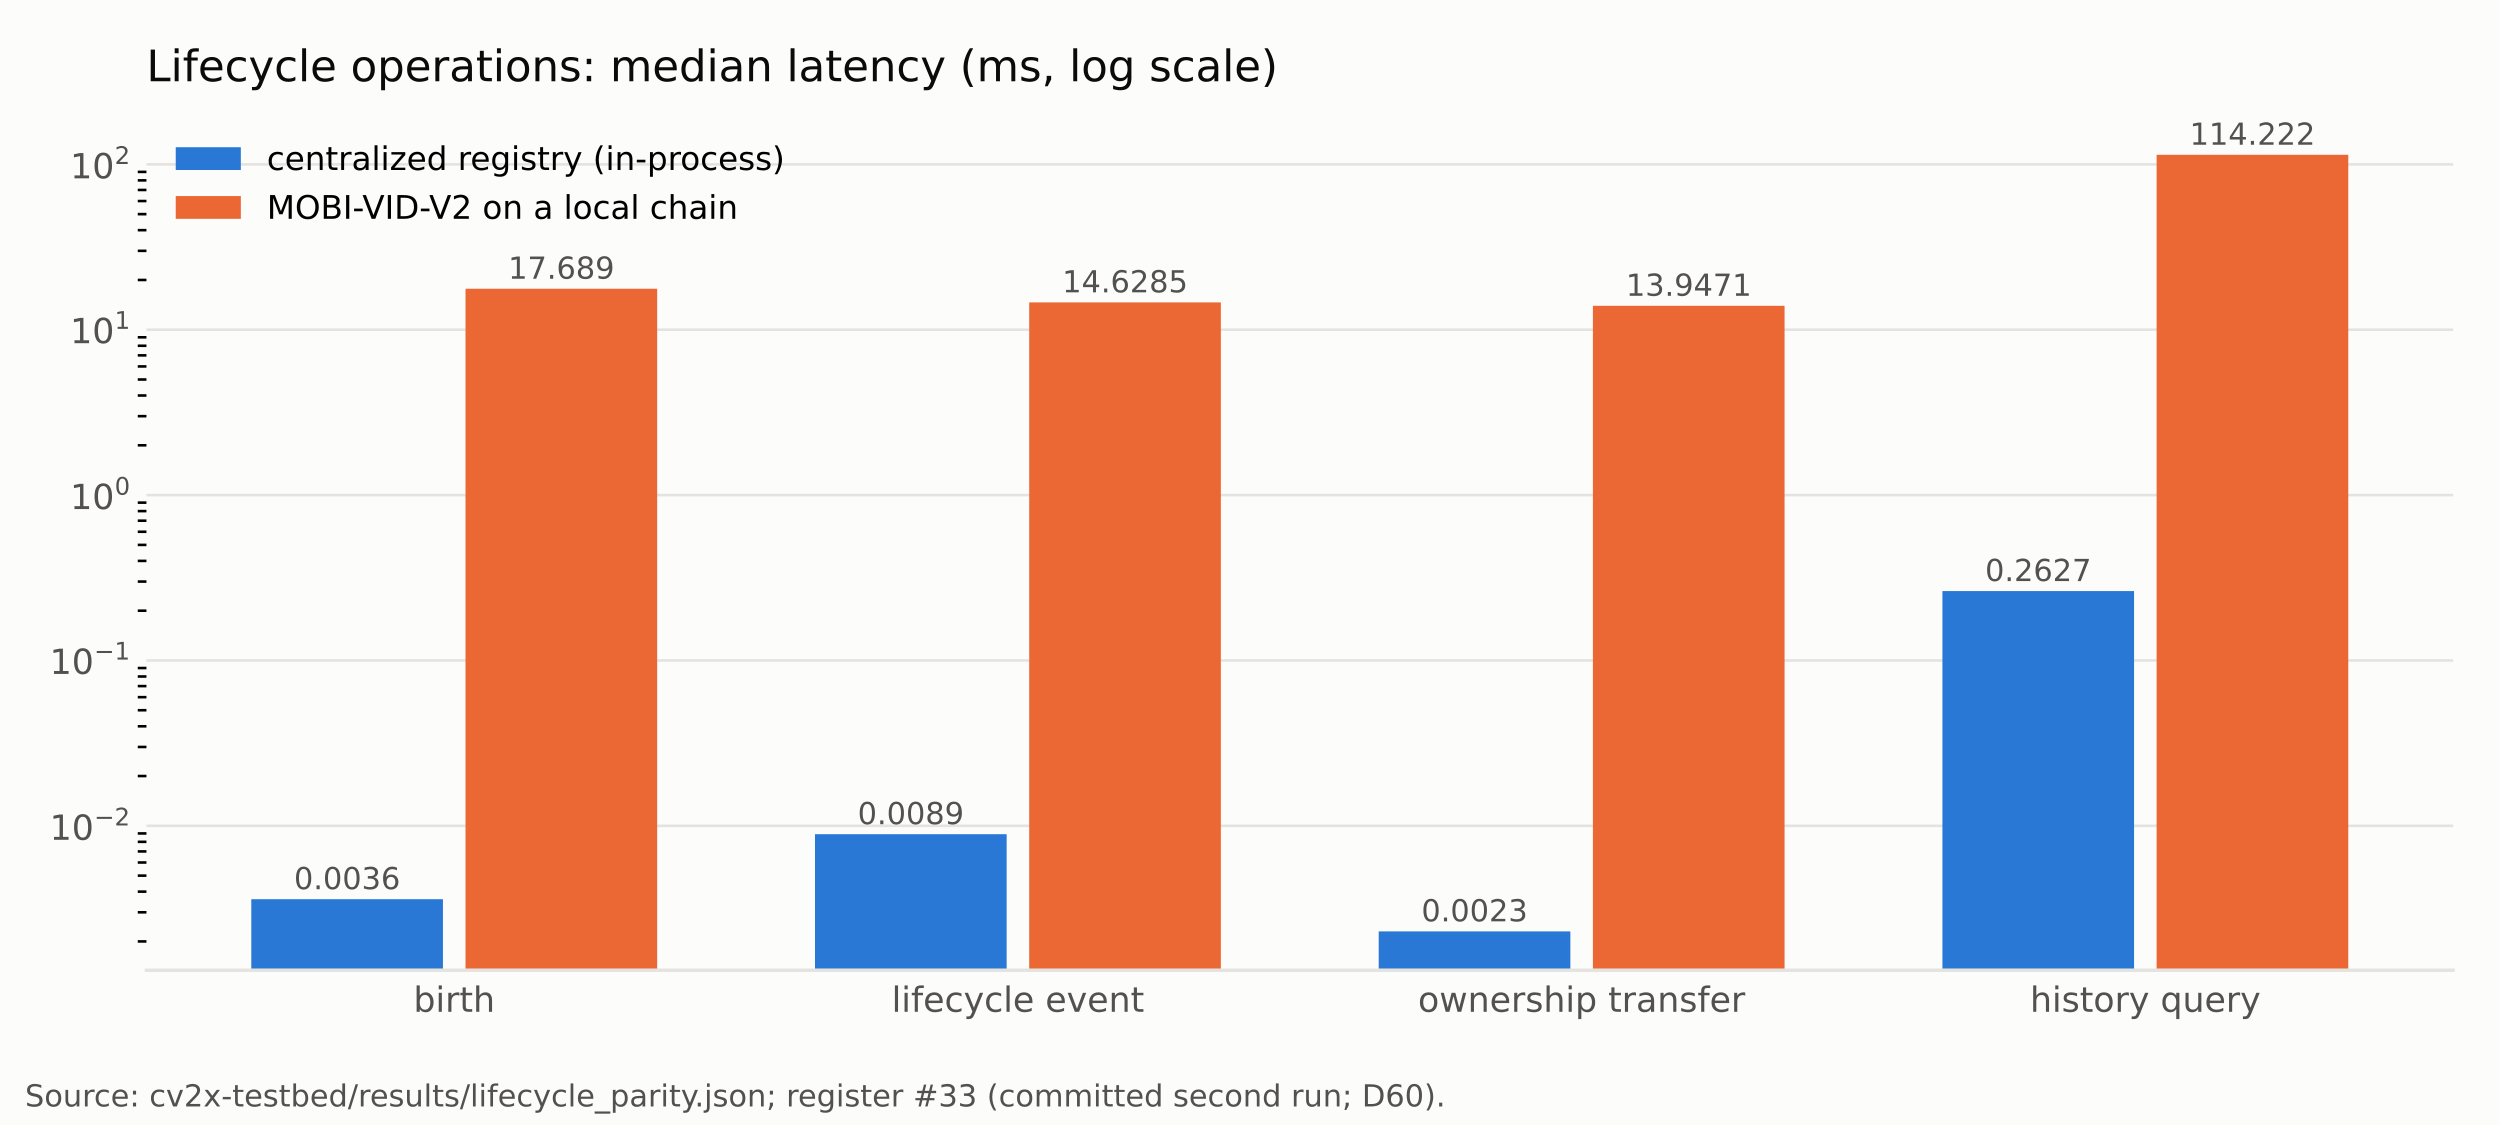
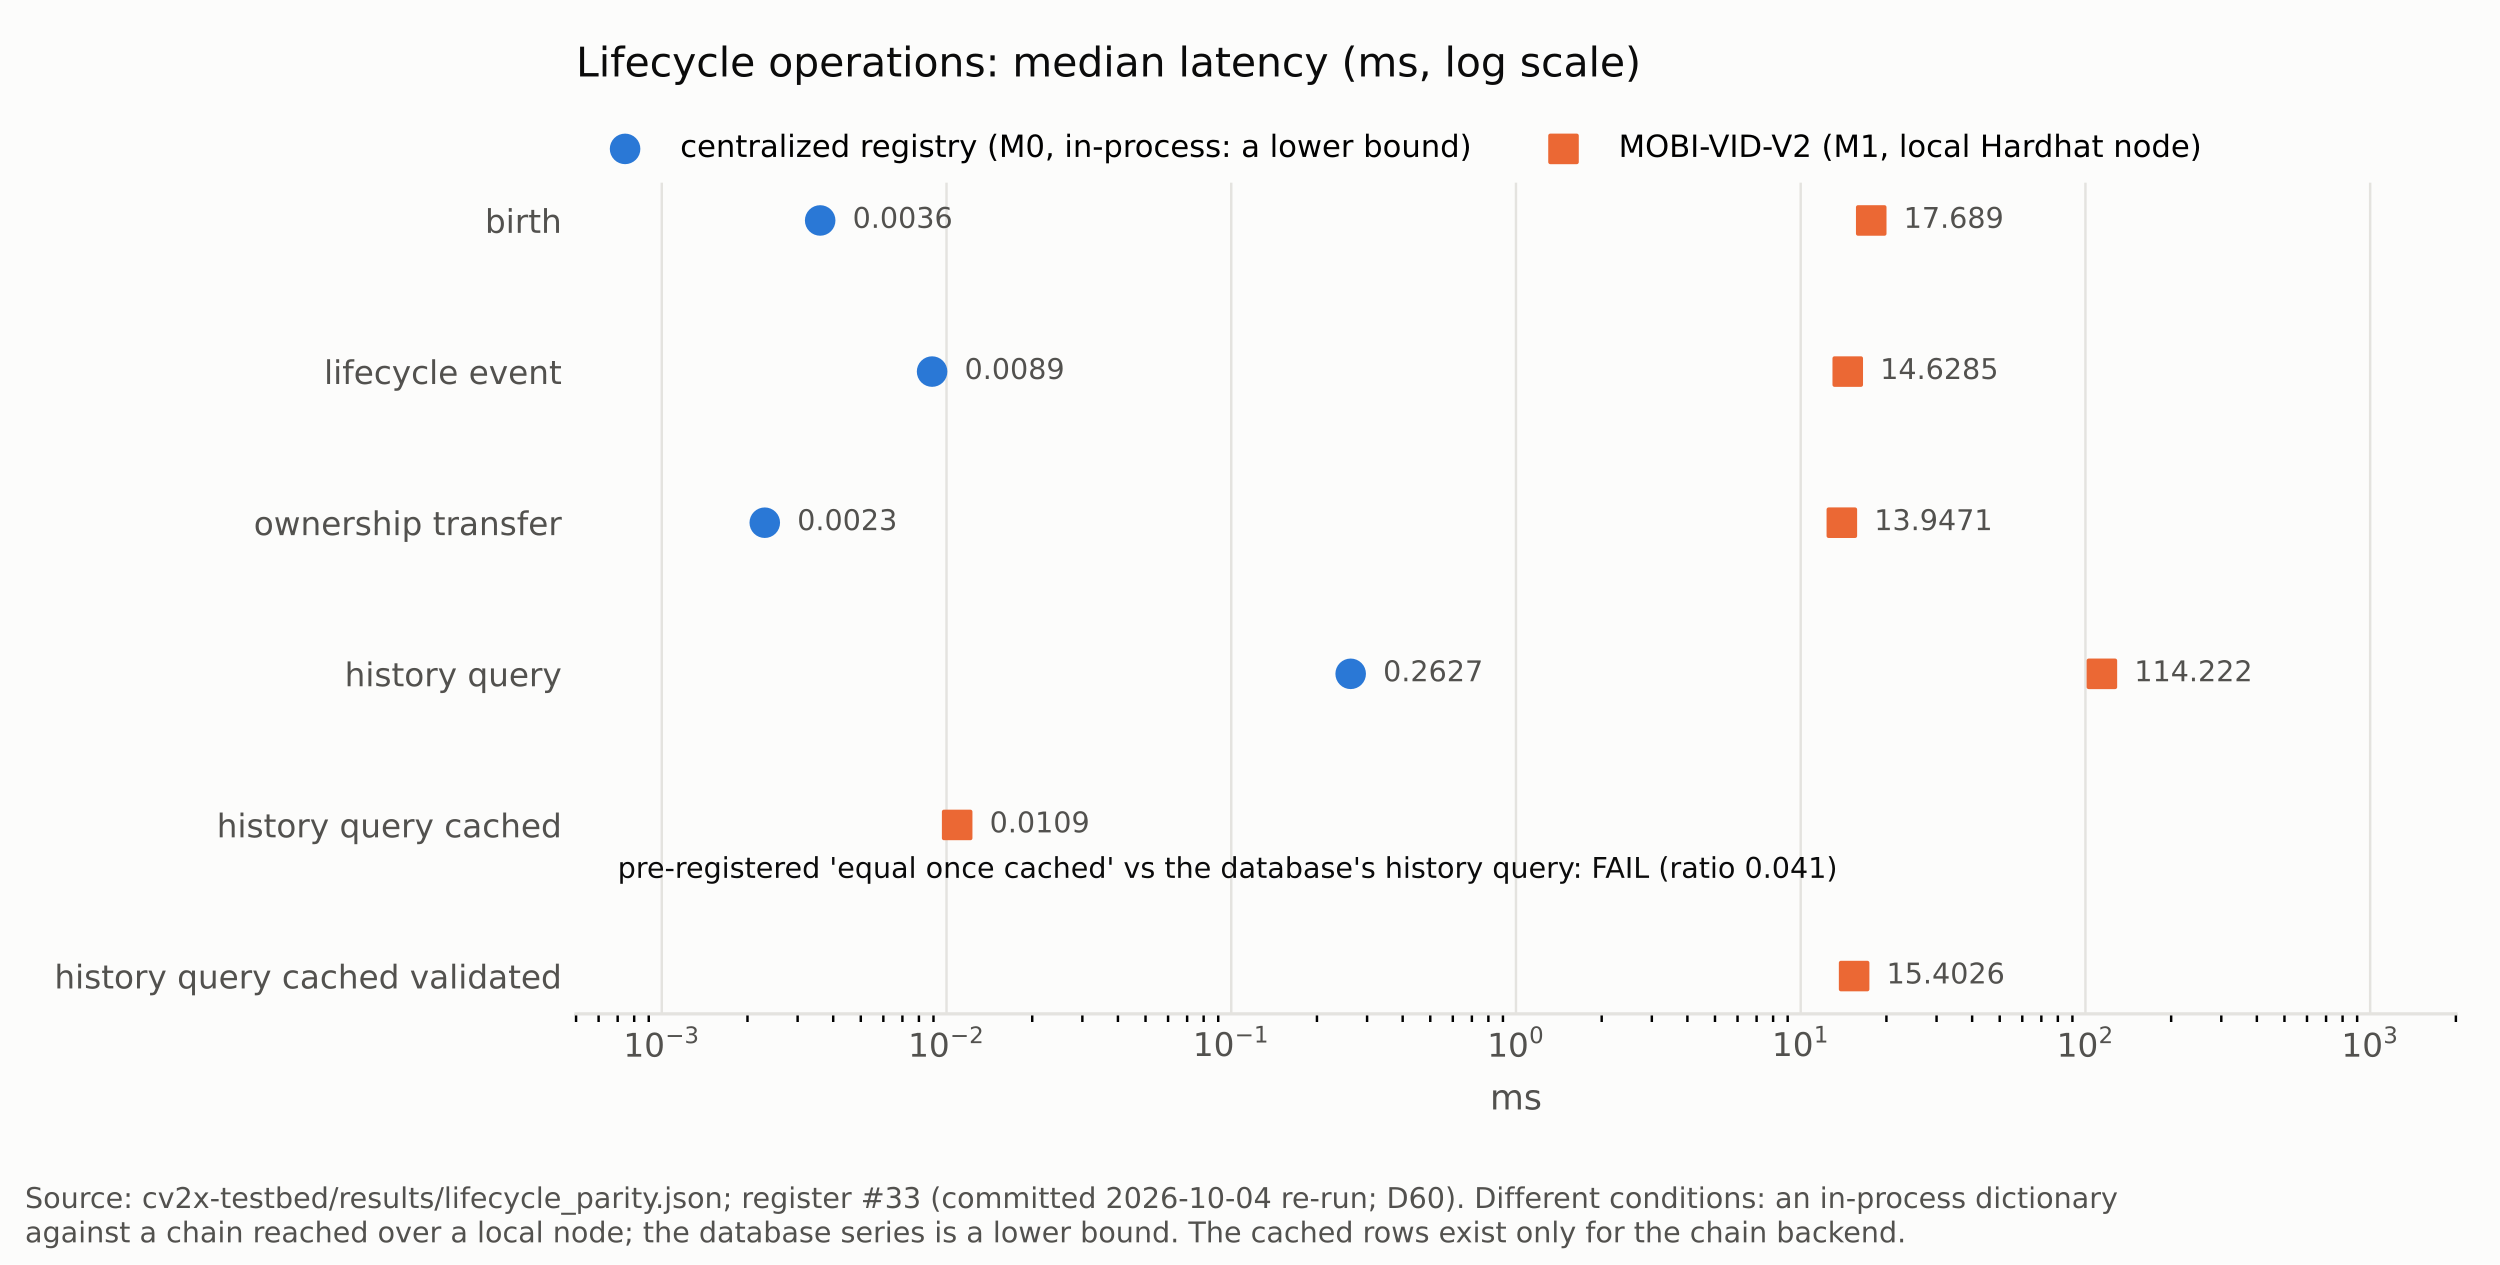
- <svg xmlns="http://www.w3.org/2000/svg" xmlns:xlink="http://www.w3.org/1999/xlink" width="576pt" height="259.2pt" viewBox="0 0 576 259.2" version="1.1">
+ <svg xmlns="http://www.w3.org/2000/svg" xmlns:xlink="http://www.w3.org/1999/xlink" width="612pt" height="309.6pt" viewBox="0 0 612 309.6" version="1.1">
  <defs>
    <style type="text/css">*{stroke-linejoin: round; stroke-linecap: butt}</style>
  </defs>
  <g id="figure_1">
    <g id="patch_1">
-       <path d="M 0 259.2  L 576 259.2  L 576 0  L 0 0  z " style="fill: #fcfcfb" />
+       <path d="M 0 309.6  L 612 309.6  L 612 0  L 0 0  z " style="fill: #fcfcfb" />
    </g>
    <g id="axes_1">
      <g id="patch_2">
-         <path d="M 33.74 223.538  L 565.2 223.538  L 565.2 26.72  L 33.74 26.72  z " style="fill: #fcfcfb" />
+         <path d="M 141.02 248.19  L 601.2 248.19  L 601.2 44.72  L 141.02 44.72  z " style="fill: #fcfcfb" />
      </g>
      <g id="matplotlib.axis_1">
        <g id="xtick_1">
-           <g id="line2d_1" />
+           <g id="line2d_1">
+             <path d="M 162.003 248.19  L 162.003 44.72  " clip-path="url(#p6caffa9d7f)" style="fill: none; stroke: #e4e3df; stroke-width: 0.6; stroke-linecap: square" />
+           </g>
+           <g id="line2d_2" />
          <g id="text_1">
-             <text style="font-size: 8px; font-family: 'DejaVu Sans'; text-anchor: middle; fill: #52514e" x="104.653" y="233.117" transform="rotate(-0 104.6533 233.1169)">birth</text>
+             <g style="fill: #52514e" transform="translate(152.6025 259.2101)">
+               <text>
+                 <tspan x="0" y="-0.54" style="font-size: 8px; font-family: 'DejaVu Sans'; fill: #52514e">1</tspan>
+                 <tspan x="5.09" y="-0.54" style="font-size: 8px; font-family: 'DejaVu Sans'; fill: #52514e">0</tspan>
+                 <tspan x="10.256" y="-3.844" style="font-size: 5.6px; font-family: 'DejaVu Sans'; fill: #52514e">−</tspan>
+                 <tspan x="14.948" y="-3.844" style="font-size: 5.6px; font-family: 'DejaVu Sans'; fill: #52514e">3</tspan>
+               </text>
+             </g>
          </g>
        </g>
        <g id="xtick_2">
-           <g id="line2d_2" />
+           <g id="line2d_3">
+             <path d="M 231.705 248.19  L 231.705 44.72  " clip-path="url(#p6caffa9d7f)" style="fill: none; stroke: #e4e3df; stroke-width: 0.6; stroke-linecap: square" />
+           </g>
+           <g id="line2d_4" />
          <g id="text_2">
-             <text style="font-size: 8px; font-family: 'DejaVu Sans'; text-anchor: middle; fill: #52514e" x="234.531" y="233.117" transform="rotate(-0 234.5311 233.1169)">lifecycle event</text>
-           </g>
-         </g>
-         <g id="xtick_3">
-           <g id="line2d_3" />
-           <g id="text_3">
-             <text style="font-size: 8px; font-family: 'DejaVu Sans'; text-anchor: middle; fill: #52514e" x="364.409" y="233.117" transform="rotate(-0 364.4089 233.1169)">ownership transfer</text>
-           </g>
-         </g>
-         <g id="xtick_4">
-           <g id="line2d_4" />
-           <g id="text_4">
-             <text style="font-size: 8px; font-family: 'DejaVu Sans'; text-anchor: middle; fill: #52514e" x="494.287" y="233.117" transform="rotate(-0 494.2867 233.1169)">history query</text>
-           </g>
-         </g>
-       </g>
-       <g id="matplotlib.axis_2">
-         <g id="ytick_1">
-           <g id="line2d_5">
-             <path d="M 33.74 190.273  L 565.2 190.273  " clip-path="url(#p46b8cdc93e)" style="fill: none; stroke: #e4e3df; stroke-width: 0.6; stroke-linecap: square" />
-           </g>
-           <g id="line2d_6" />
-           <g id="text_5">
-             <g style="fill: #52514e" transform="translate(11.44 194.0327)">
+             <g style="fill: #52514e" transform="translate(222.305 259.2101)">
              <text>
                <tspan x="0" y="-0.54" style="font-size: 8px; font-family: 'DejaVu Sans'; fill: #52514e">1</tspan>
                <tspan x="5.09" y="-0.54" style="font-size: 8px; font-family: 'DejaVu Sans'; fill: #52514e">0</tspan>
                <tspan x="10.256" y="-3.844" style="font-size: 5.6px; font-family: 'DejaVu Sans'; fill: #52514e">−</tspan>
                <tspan x="14.948" y="-3.844" style="font-size: 5.6px; font-family: 'DejaVu Sans'; fill: #52514e">2</tspan>
              </text>
            </g>
          </g>
        </g>
-         <g id="ytick_2">
-           <g id="line2d_7">
-             <path d="M 33.74 152.171  L 565.2 152.171  " clip-path="url(#p46b8cdc93e)" style="fill: none; stroke: #e4e3df; stroke-width: 0.6; stroke-linecap: square" />
-           </g>
-           <g id="line2d_8" />
-           <g id="text_6">
-             <g style="fill: #52514e" transform="translate(11.44 155.8912)">
+         <g id="xtick_3">
+           <g id="line2d_5">
+             <path d="M 301.408 248.19  L 301.408 44.72  " clip-path="url(#p6caffa9d7f)" style="fill: none; stroke: #e4e3df; stroke-width: 0.6; stroke-linecap: square" />
+           </g>
+           <g id="line2d_6" />
+           <g id="text_3">
+             <g style="fill: #52514e" transform="translate(292.0075 259.1301)">
              <text>
                <tspan x="0" y="-0.616" style="font-size: 8px; font-family: 'DejaVu Sans'; fill: #52514e">1</tspan>
                <tspan x="5.09" y="-0.616" style="font-size: 8px; font-family: 'DejaVu Sans'; fill: #52514e">0</tspan>
                <tspan x="10.256" y="-3.92" style="font-size: 5.6px; font-family: 'DejaVu Sans'; fill: #52514e">−</tspan>
                <tspan x="14.948" y="-3.92" style="font-size: 5.6px; font-family: 'DejaVu Sans'; fill: #52514e">1</tspan>
              </text>
            </g>
          </g>
        </g>
-         <g id="ytick_3">
-           <g id="line2d_9">
-             <path d="M 33.74 114.07  L 565.2 114.07  " clip-path="url(#p46b8cdc93e)" style="fill: none; stroke: #e4e3df; stroke-width: 0.6; stroke-linecap: square" />
-           </g>
-           <g id="line2d_10" />
-           <g id="text_7">
-             <g style="fill: #52514e" transform="translate(16.16 117.8296)">
+         <g id="xtick_4">
+           <g id="line2d_7">
+             <path d="M 371.11 248.19  L 371.11 44.72  " clip-path="url(#p6caffa9d7f)" style="fill: none; stroke: #e4e3df; stroke-width: 0.6; stroke-linecap: square" />
+           </g>
+           <g id="line2d_8" />
+           <g id="text_4">
+             <g style="fill: #52514e" transform="translate(364.07 259.2101)">
              <text>
                <tspan x="0" y="-0.54" style="font-size: 8px; font-family: 'DejaVu Sans'; fill: #52514e">1</tspan>
                <tspan x="5.09" y="-0.54" style="font-size: 8px; font-family: 'DejaVu Sans'; fill: #52514e">0</tspan>
                <tspan x="10.256" y="-3.844" style="font-size: 5.6px; font-family: 'DejaVu Sans'; fill: #52514e">0</tspan>
              </text>
            </g>
          </g>
        </g>
-         <g id="ytick_4">
-           <g id="line2d_11">
-             <path d="M 33.74 75.968  L 565.2 75.968  " clip-path="url(#p46b8cdc93e)" style="fill: none; stroke: #e4e3df; stroke-width: 0.6; stroke-linecap: square" />
-           </g>
-           <g id="line2d_12" />
-           <g id="text_8">
-             <g style="fill: #52514e" transform="translate(16.16 79.68811)">
+         <g id="xtick_5">
+           <g id="line2d_9">
+             <path d="M 440.812 248.19  L 440.812 44.72  " clip-path="url(#p6caffa9d7f)" style="fill: none; stroke: #e4e3df; stroke-width: 0.6; stroke-linecap: square" />
+           </g>
+           <g id="line2d_10" />
+           <g id="text_5">
+             <g style="fill: #52514e" transform="translate(433.7725 259.1301)">
              <text>
                <tspan x="0" y="-0.616" style="font-size: 8px; font-family: 'DejaVu Sans'; fill: #52514e">1</tspan>
                <tspan x="5.09" y="-0.616" style="font-size: 8px; font-family: 'DejaVu Sans'; fill: #52514e">0</tspan>
                <tspan x="10.256" y="-3.92" style="font-size: 5.6px; font-family: 'DejaVu Sans'; fill: #52514e">1</tspan>
              </text>
            </g>
          </g>
        </g>
-         <g id="ytick_5">
-           <g id="line2d_13">
-             <path d="M 33.74 37.867  L 565.2 37.867  " clip-path="url(#p46b8cdc93e)" style="fill: none; stroke: #e4e3df; stroke-width: 0.6; stroke-linecap: square" />
-           </g>
-           <g id="line2d_14" />
-           <g id="text_9">
-             <g style="fill: #52514e" transform="translate(16.16 41.62658)">
+         <g id="xtick_6">
+           <g id="line2d_11">
+             <path d="M 510.515 248.19  L 510.515 44.72  " clip-path="url(#p6caffa9d7f)" style="fill: none; stroke: #e4e3df; stroke-width: 0.6; stroke-linecap: square" />
+           </g>
+           <g id="line2d_12" />
+           <g id="text_6">
+             <g style="fill: #52514e" transform="translate(503.475 259.2101)">
              <text>
                <tspan x="0" y="-0.54" style="font-size: 8px; font-family: 'DejaVu Sans'; fill: #52514e">1</tspan>
                <tspan x="5.09" y="-0.54" style="font-size: 8px; font-family: 'DejaVu Sans'; fill: #52514e">0</tspan>
                <tspan x="10.256" y="-3.844" style="font-size: 5.6px; font-family: 'DejaVu Sans'; fill: #52514e">2</tspan>
              </text>
            </g>
          </g>
        </g>
-         <g id="ytick_6">
+         <g id="xtick_7">
+           <g id="line2d_13">
+             <path d="M 580.217 248.19  L 580.217 44.72  " clip-path="url(#p6caffa9d7f)" style="fill: none; stroke: #e4e3df; stroke-width: 0.6; stroke-linecap: square" />
+           </g>
+           <g id="line2d_14" />
+           <g id="text_7">
+             <g style="fill: #52514e" transform="translate(573.1775 259.2101)">
+               <text>
+                 <tspan x="0" y="-0.54" style="font-size: 8px; font-family: 'DejaVu Sans'; fill: #52514e">1</tspan>
+                 <tspan x="5.09" y="-0.54" style="font-size: 8px; font-family: 'DejaVu Sans'; fill: #52514e">0</tspan>
+                 <tspan x="10.256" y="-3.844" style="font-size: 5.6px; font-family: 'DejaVu Sans'; fill: #52514e">3</tspan>
+               </text>
+             </g>
+           </g>
+         </g>
+         <g id="xtick_8">
          <g id="line2d_15">
            <defs>
-               <path id="md13586337a" d="M 0 0  L -2 0  " style="stroke: #000000; stroke-width: 0.6" />
+               <path id="m438aca3848" d="M 0 0  L 0 2  " style="stroke: #000000; stroke-width: 0.6" />
            </defs>
            <g>
-               <use xlink:href="#md13586337a" x="33.74" y="216.905" style="stroke: #000000; stroke-width: 0.6" />
-             </g>
-           </g>
-         </g>
-         <g id="ytick_7">
+               <use xlink:href="#m438aca3848" x="141.02" y="248.19" style="stroke: #000000; stroke-width: 0.6" />
+             </g>
+           </g>
+         </g>
+         <g id="xtick_9">
          <g id="line2d_16">
            <g>
-               <use xlink:href="#md13586337a" x="33.74" y="210.195" style="stroke: #000000; stroke-width: 0.6" />
-             </g>
-           </g>
-         </g>
-         <g id="ytick_8">
+               <use xlink:href="#m438aca3848" x="146.539" y="248.19" style="stroke: #000000; stroke-width: 0.6" />
+             </g>
+           </g>
+         </g>
+         <g id="xtick_10">
          <g id="line2d_17">
            <g>
-               <use xlink:href="#md13586337a" x="33.74" y="205.435" style="stroke: #000000; stroke-width: 0.6" />
-             </g>
-           </g>
-         </g>
-         <g id="ytick_9">
+               <use xlink:href="#m438aca3848" x="151.205" y="248.19" style="stroke: #000000; stroke-width: 0.6" />
+             </g>
+           </g>
+         </g>
+         <g id="xtick_11">
          <g id="line2d_18">
            <g>
-               <use xlink:href="#md13586337a" x="33.74" y="201.742" style="stroke: #000000; stroke-width: 0.6" />
-             </g>
-           </g>
-         </g>
-         <g id="ytick_10">
+               <use xlink:href="#m438aca3848" x="155.248" y="248.19" style="stroke: #000000; stroke-width: 0.6" />
+             </g>
+           </g>
+         </g>
+         <g id="xtick_12">
          <g id="line2d_19">
            <g>
-               <use xlink:href="#md13586337a" x="33.74" y="198.725" style="stroke: #000000; stroke-width: 0.6" />
-             </g>
-           </g>
-         </g>
-         <g id="ytick_11">
+               <use xlink:href="#m438aca3848" x="158.813" y="248.19" style="stroke: #000000; stroke-width: 0.6" />
+             </g>
+           </g>
+         </g>
+         <g id="xtick_13">
          <g id="line2d_20">
            <g>
-               <use xlink:href="#md13586337a" x="33.74" y="196.175" style="stroke: #000000; stroke-width: 0.6" />
-             </g>
-           </g>
-         </g>
-         <g id="ytick_12">
+               <use xlink:href="#m438aca3848" x="182.985" y="248.19" style="stroke: #000000; stroke-width: 0.6" />
+             </g>
+           </g>
+         </g>
+         <g id="xtick_14">
          <g id="line2d_21">
            <g>
-               <use xlink:href="#md13586337a" x="33.74" y="193.965" style="stroke: #000000; stroke-width: 0.6" />
-             </g>
-           </g>
-         </g>
-         <g id="ytick_13">
+               <use xlink:href="#m438aca3848" x="195.259" y="248.19" style="stroke: #000000; stroke-width: 0.6" />
+             </g>
+           </g>
+         </g>
+         <g id="xtick_15">
          <g id="line2d_22">
            <g>
-               <use xlink:href="#md13586337a" x="33.74" y="192.016" style="stroke: #000000; stroke-width: 0.6" />
-             </g>
-           </g>
-         </g>
-         <g id="ytick_14">
+               <use xlink:href="#m438aca3848" x="203.968" y="248.19" style="stroke: #000000; stroke-width: 0.6" />
+             </g>
+           </g>
+         </g>
+         <g id="xtick_16">
          <g id="line2d_23">
            <g>
-               <use xlink:href="#md13586337a" x="33.74" y="178.803" style="stroke: #000000; stroke-width: 0.6" />
-             </g>
-           </g>
-         </g>
-         <g id="ytick_15">
+               <use xlink:href="#m438aca3848" x="210.722" y="248.19" style="stroke: #000000; stroke-width: 0.6" />
+             </g>
+           </g>
+         </g>
+         <g id="xtick_17">
          <g id="line2d_24">
            <g>
-               <use xlink:href="#md13586337a" x="33.74" y="172.094" style="stroke: #000000; stroke-width: 0.6" />
-             </g>
-           </g>
-         </g>
-         <g id="ytick_16">
+               <use xlink:href="#m438aca3848" x="216.242" y="248.19" style="stroke: #000000; stroke-width: 0.6" />
+             </g>
+           </g>
+         </g>
+         <g id="xtick_18">
          <g id="line2d_25">
            <g>
-               <use xlink:href="#md13586337a" x="33.74" y="167.333" style="stroke: #000000; stroke-width: 0.6" />
-             </g>
-           </g>
-         </g>
-         <g id="ytick_17">
+               <use xlink:href="#m438aca3848" x="220.908" y="248.19" style="stroke: #000000; stroke-width: 0.6" />
+             </g>
+           </g>
+         </g>
+         <g id="xtick_19">
          <g id="line2d_26">
            <g>
-               <use xlink:href="#md13586337a" x="33.74" y="163.641" style="stroke: #000000; stroke-width: 0.6" />
-             </g>
-           </g>
-         </g>
-         <g id="ytick_18">
+               <use xlink:href="#m438aca3848" x="224.95" y="248.19" style="stroke: #000000; stroke-width: 0.6" />
+             </g>
+           </g>
+         </g>
+         <g id="xtick_20">
          <g id="line2d_27">
            <g>
-               <use xlink:href="#md13586337a" x="33.74" y="160.624" style="stroke: #000000; stroke-width: 0.6" />
-             </g>
-           </g>
-         </g>
-         <g id="ytick_19">
+               <use xlink:href="#m438aca3848" x="228.516" y="248.19" style="stroke: #000000; stroke-width: 0.6" />
+             </g>
+           </g>
+         </g>
+         <g id="xtick_21">
          <g id="line2d_28">
            <g>
-               <use xlink:href="#md13586337a" x="33.74" y="158.073" style="stroke: #000000; stroke-width: 0.6" />
-             </g>
-           </g>
-         </g>
-         <g id="ytick_20">
+               <use xlink:href="#m438aca3848" x="252.688" y="248.19" style="stroke: #000000; stroke-width: 0.6" />
+             </g>
+           </g>
+         </g>
+         <g id="xtick_22">
          <g id="line2d_29">
            <g>
-               <use xlink:href="#md13586337a" x="33.74" y="155.864" style="stroke: #000000; stroke-width: 0.6" />
-             </g>
-           </g>
-         </g>
-         <g id="ytick_21">
+               <use xlink:href="#m438aca3848" x="264.962" y="248.19" style="stroke: #000000; stroke-width: 0.6" />
+             </g>
+           </g>
+         </g>
+         <g id="xtick_23">
          <g id="line2d_30">
            <g>
-               <use xlink:href="#md13586337a" x="33.74" y="153.915" style="stroke: #000000; stroke-width: 0.6" />
-             </g>
-           </g>
-         </g>
-         <g id="ytick_22">
+               <use xlink:href="#m438aca3848" x="273.67" y="248.19" style="stroke: #000000; stroke-width: 0.6" />
+             </g>
+           </g>
+         </g>
+         <g id="xtick_24">
          <g id="line2d_31">
            <g>
-               <use xlink:href="#md13586337a" x="33.74" y="140.701" style="stroke: #000000; stroke-width: 0.6" />
-             </g>
-           </g>
-         </g>
-         <g id="ytick_23">
+               <use xlink:href="#m438aca3848" x="280.425" y="248.19" style="stroke: #000000; stroke-width: 0.6" />
+             </g>
+           </g>
+         </g>
+         <g id="xtick_25">
          <g id="line2d_32">
            <g>
-               <use xlink:href="#md13586337a" x="33.74" y="133.992" style="stroke: #000000; stroke-width: 0.6" />
-             </g>
-           </g>
-         </g>
-         <g id="ytick_24">
+               <use xlink:href="#m438aca3848" x="285.944" y="248.19" style="stroke: #000000; stroke-width: 0.6" />
+             </g>
+           </g>
+         </g>
+         <g id="xtick_26">
          <g id="line2d_33">
            <g>
-               <use xlink:href="#md13586337a" x="33.74" y="129.232" style="stroke: #000000; stroke-width: 0.6" />
-             </g>
-           </g>
-         </g>
-         <g id="ytick_25">
+               <use xlink:href="#m438aca3848" x="290.61" y="248.19" style="stroke: #000000; stroke-width: 0.6" />
+             </g>
+           </g>
+         </g>
+         <g id="xtick_27">
          <g id="line2d_34">
            <g>
-               <use xlink:href="#md13586337a" x="33.74" y="125.539" style="stroke: #000000; stroke-width: 0.6" />
-             </g>
-           </g>
-         </g>
-         <g id="ytick_26">
+               <use xlink:href="#m438aca3848" x="294.653" y="248.19" style="stroke: #000000; stroke-width: 0.6" />
+             </g>
+           </g>
+         </g>
+         <g id="xtick_28">
          <g id="line2d_35">
            <g>
-               <use xlink:href="#md13586337a" x="33.74" y="122.522" style="stroke: #000000; stroke-width: 0.6" />
-             </g>
-           </g>
-         </g>
-         <g id="ytick_27">
+               <use xlink:href="#m438aca3848" x="298.218" y="248.19" style="stroke: #000000; stroke-width: 0.6" />
+             </g>
+           </g>
+         </g>
+         <g id="xtick_29">
          <g id="line2d_36">
            <g>
-               <use xlink:href="#md13586337a" x="33.74" y="119.972" style="stroke: #000000; stroke-width: 0.6" />
-             </g>
-           </g>
-         </g>
-         <g id="ytick_28">
+               <use xlink:href="#m438aca3848" x="322.39" y="248.19" style="stroke: #000000; stroke-width: 0.6" />
+             </g>
+           </g>
+         </g>
+         <g id="xtick_30">
          <g id="line2d_37">
            <g>
-               <use xlink:href="#md13586337a" x="33.74" y="117.762" style="stroke: #000000; stroke-width: 0.6" />
-             </g>
-           </g>
-         </g>
-         <g id="ytick_29">
+               <use xlink:href="#m438aca3848" x="334.664" y="248.19" style="stroke: #000000; stroke-width: 0.6" />
+             </g>
+           </g>
+         </g>
+         <g id="xtick_31">
          <g id="line2d_38">
            <g>
-               <use xlink:href="#md13586337a" x="33.74" y="115.813" style="stroke: #000000; stroke-width: 0.6" />
-             </g>
-           </g>
-         </g>
-         <g id="ytick_30">
+               <use xlink:href="#m438aca3848" x="343.373" y="248.19" style="stroke: #000000; stroke-width: 0.6" />
+             </g>
+           </g>
+         </g>
+         <g id="xtick_32">
          <g id="line2d_39">
            <g>
-               <use xlink:href="#md13586337a" x="33.74" y="102.6" style="stroke: #000000; stroke-width: 0.6" />
-             </g>
-           </g>
-         </g>
-         <g id="ytick_31">
+               <use xlink:href="#m438aca3848" x="350.127" y="248.19" style="stroke: #000000; stroke-width: 0.6" />
+             </g>
+           </g>
+         </g>
+         <g id="xtick_33">
          <g id="line2d_40">
            <g>
-               <use xlink:href="#md13586337a" x="33.74" y="95.891" style="stroke: #000000; stroke-width: 0.6" />
-             </g>
-           </g>
-         </g>
-         <g id="ytick_32">
+               <use xlink:href="#m438aca3848" x="355.647" y="248.19" style="stroke: #000000; stroke-width: 0.6" />
+             </g>
+           </g>
+         </g>
+         <g id="xtick_34">
          <g id="line2d_41">
            <g>
-               <use xlink:href="#md13586337a" x="33.74" y="91.13" style="stroke: #000000; stroke-width: 0.6" />
-             </g>
-           </g>
-         </g>
-         <g id="ytick_33">
+               <use xlink:href="#m438aca3848" x="360.313" y="248.19" style="stroke: #000000; stroke-width: 0.6" />
+             </g>
+           </g>
+         </g>
+         <g id="xtick_35">
          <g id="line2d_42">
            <g>
-               <use xlink:href="#md13586337a" x="33.74" y="87.438" style="stroke: #000000; stroke-width: 0.6" />
-             </g>
-           </g>
-         </g>
-         <g id="ytick_34">
+               <use xlink:href="#m438aca3848" x="364.355" y="248.19" style="stroke: #000000; stroke-width: 0.6" />
+             </g>
+           </g>
+         </g>
+         <g id="xtick_36">
          <g id="line2d_43">
            <g>
-               <use xlink:href="#md13586337a" x="33.74" y="84.421" style="stroke: #000000; stroke-width: 0.6" />
-             </g>
-           </g>
-         </g>
-         <g id="ytick_35">
+               <use xlink:href="#m438aca3848" x="367.921" y="248.19" style="stroke: #000000; stroke-width: 0.6" />
+             </g>
+           </g>
+         </g>
+         <g id="xtick_37">
          <g id="line2d_44">
            <g>
-               <use xlink:href="#md13586337a" x="33.74" y="81.87" style="stroke: #000000; stroke-width: 0.6" />
-             </g>
-           </g>
-         </g>
-         <g id="ytick_36">
+               <use xlink:href="#m438aca3848" x="392.093" y="248.19" style="stroke: #000000; stroke-width: 0.6" />
+             </g>
+           </g>
+         </g>
+         <g id="xtick_38">
          <g id="line2d_45">
            <g>
-               <use xlink:href="#md13586337a" x="33.74" y="79.661" style="stroke: #000000; stroke-width: 0.6" />
-             </g>
-           </g>
-         </g>
-         <g id="ytick_37">
+               <use xlink:href="#m438aca3848" x="404.367" y="248.19" style="stroke: #000000; stroke-width: 0.6" />
+             </g>
+           </g>
+         </g>
+         <g id="xtick_39">
          <g id="line2d_46">
            <g>
-               <use xlink:href="#md13586337a" x="33.74" y="77.712" style="stroke: #000000; stroke-width: 0.6" />
-             </g>
-           </g>
-         </g>
-         <g id="ytick_38">
+               <use xlink:href="#m438aca3848" x="413.075" y="248.19" style="stroke: #000000; stroke-width: 0.6" />
+             </g>
+           </g>
+         </g>
+         <g id="xtick_40">
          <g id="line2d_47">
            <g>
-               <use xlink:href="#md13586337a" x="33.74" y="64.498" style="stroke: #000000; stroke-width: 0.6" />
-             </g>
-           </g>
-         </g>
-         <g id="ytick_39">
+               <use xlink:href="#m438aca3848" x="419.83" y="248.19" style="stroke: #000000; stroke-width: 0.6" />
+             </g>
+           </g>
+         </g>
+         <g id="xtick_41">
          <g id="line2d_48">
            <g>
-               <use xlink:href="#md13586337a" x="33.74" y="57.789" style="stroke: #000000; stroke-width: 0.6" />
-             </g>
-           </g>
-         </g>
-         <g id="ytick_40">
+               <use xlink:href="#m438aca3848" x="425.349" y="248.19" style="stroke: #000000; stroke-width: 0.6" />
+             </g>
+           </g>
+         </g>
+         <g id="xtick_42">
          <g id="line2d_49">
            <g>
-               <use xlink:href="#md13586337a" x="33.74" y="53.029" style="stroke: #000000; stroke-width: 0.6" />
-             </g>
-           </g>
-         </g>
-         <g id="ytick_41">
+               <use xlink:href="#m438aca3848" x="430.015" y="248.19" style="stroke: #000000; stroke-width: 0.6" />
+             </g>
+           </g>
+         </g>
+         <g id="xtick_43">
          <g id="line2d_50">
            <g>
-               <use xlink:href="#md13586337a" x="33.74" y="49.336" style="stroke: #000000; stroke-width: 0.6" />
-             </g>
-           </g>
-         </g>
-         <g id="ytick_42">
+               <use xlink:href="#m438aca3848" x="434.058" y="248.19" style="stroke: #000000; stroke-width: 0.6" />
+             </g>
+           </g>
+         </g>
+         <g id="xtick_44">
          <g id="line2d_51">
            <g>
-               <use xlink:href="#md13586337a" x="33.74" y="46.319" style="stroke: #000000; stroke-width: 0.6" />
-             </g>
-           </g>
-         </g>
-         <g id="ytick_43">
+               <use xlink:href="#m438aca3848" x="437.623" y="248.19" style="stroke: #000000; stroke-width: 0.6" />
+             </g>
+           </g>
+         </g>
+         <g id="xtick_45">
          <g id="line2d_52">
            <g>
-               <use xlink:href="#md13586337a" x="33.74" y="43.769" style="stroke: #000000; stroke-width: 0.6" />
-             </g>
-           </g>
-         </g>
-         <g id="ytick_44">
+               <use xlink:href="#m438aca3848" x="461.795" y="248.19" style="stroke: #000000; stroke-width: 0.6" />
+             </g>
+           </g>
+         </g>
+         <g id="xtick_46">
          <g id="line2d_53">
            <g>
-               <use xlink:href="#md13586337a" x="33.74" y="41.559" style="stroke: #000000; stroke-width: 0.6" />
-             </g>
-           </g>
-         </g>
-         <g id="ytick_45">
+               <use xlink:href="#m438aca3848" x="474.069" y="248.19" style="stroke: #000000; stroke-width: 0.6" />
+             </g>
+           </g>
+         </g>
+         <g id="xtick_47">
          <g id="line2d_54">
            <g>
-               <use xlink:href="#md13586337a" x="33.74" y="39.61" style="stroke: #000000; stroke-width: 0.6" />
-             </g>
+               <use xlink:href="#m438aca3848" x="482.778" y="248.19" style="stroke: #000000; stroke-width: 0.6" />
+             </g>
+           </g>
+         </g>
+         <g id="xtick_48">
+           <g id="line2d_55">
+             <g>
+               <use xlink:href="#m438aca3848" x="489.532" y="248.19" style="stroke: #000000; stroke-width: 0.6" />
+             </g>
+           </g>
+         </g>
+         <g id="xtick_49">
+           <g id="line2d_56">
+             <g>
+               <use xlink:href="#m438aca3848" x="495.052" y="248.19" style="stroke: #000000; stroke-width: 0.6" />
+             </g>
+           </g>
+         </g>
+         <g id="xtick_50">
+           <g id="line2d_57">
+             <g>
+               <use xlink:href="#m438aca3848" x="499.718" y="248.19" style="stroke: #000000; stroke-width: 0.6" />
+             </g>
+           </g>
+         </g>
+         <g id="xtick_51">
+           <g id="line2d_58">
+             <g>
+               <use xlink:href="#m438aca3848" x="503.76" y="248.19" style="stroke: #000000; stroke-width: 0.6" />
+             </g>
+           </g>
+         </g>
+         <g id="xtick_52">
+           <g id="line2d_59">
+             <g>
+               <use xlink:href="#m438aca3848" x="507.326" y="248.19" style="stroke: #000000; stroke-width: 0.6" />
+             </g>
+           </g>
+         </g>
+         <g id="xtick_53">
+           <g id="line2d_60">
+             <g>
+               <use xlink:href="#m438aca3848" x="531.498" y="248.19" style="stroke: #000000; stroke-width: 0.6" />
+             </g>
+           </g>
+         </g>
+         <g id="xtick_54">
+           <g id="line2d_61">
+             <g>
+               <use xlink:href="#m438aca3848" x="543.772" y="248.19" style="stroke: #000000; stroke-width: 0.6" />
+             </g>
+           </g>
+         </g>
+         <g id="xtick_55">
+           <g id="line2d_62">
+             <g>
+               <use xlink:href="#m438aca3848" x="552.48" y="248.19" style="stroke: #000000; stroke-width: 0.6" />
+             </g>
+           </g>
+         </g>
+         <g id="xtick_56">
+           <g id="line2d_63">
+             <g>
+               <use xlink:href="#m438aca3848" x="559.235" y="248.19" style="stroke: #000000; stroke-width: 0.6" />
+             </g>
+           </g>
+         </g>
+         <g id="xtick_57">
+           <g id="line2d_64">
+             <g>
+               <use xlink:href="#m438aca3848" x="564.754" y="248.19" style="stroke: #000000; stroke-width: 0.6" />
+             </g>
+           </g>
+         </g>
+         <g id="xtick_58">
+           <g id="line2d_65">
+             <g>
+               <use xlink:href="#m438aca3848" x="569.42" y="248.19" style="stroke: #000000; stroke-width: 0.6" />
+             </g>
+           </g>
+         </g>
+         <g id="xtick_59">
+           <g id="line2d_66">
+             <g>
+               <use xlink:href="#m438aca3848" x="573.463" y="248.19" style="stroke: #000000; stroke-width: 0.6" />
+             </g>
+           </g>
+         </g>
+         <g id="xtick_60">
+           <g id="line2d_67">
+             <g>
+               <use xlink:href="#m438aca3848" x="577.028" y="248.19" style="stroke: #000000; stroke-width: 0.6" />
+             </g>
+           </g>
+         </g>
+         <g id="xtick_61">
+           <g id="line2d_68">
+             <g>
+               <use xlink:href="#m438aca3848" x="601.2" y="248.19" style="stroke: #000000; stroke-width: 0.6" />
+             </g>
+           </g>
+         </g>
+         <g id="text_8">
+           <text style="font-size: 8.5px; font-family: 'DejaVu Sans'; text-anchor: middle; fill: #52514e" x="371.11" y="271.59" transform="rotate(-0 371.11 271.59)">ms</text>
+         </g>
+       </g>
+       <g id="matplotlib.axis_2">
+         <g id="ytick_1">
+           <g id="line2d_69" />
+           <g id="text_9">
+             <text style="font-size: 8px; font-family: 'DejaVu Sans'; text-anchor: end; fill: #52514e" x="137.52" y="57.008" transform="rotate(-0 137.52 57.00802)">birth</text>
+           </g>
+         </g>
+         <g id="ytick_2">
+           <g id="line2d_70" />
+           <g id="text_10">
+             <text style="font-size: 8px; font-family: 'DejaVu Sans'; text-anchor: end; fill: #52514e" x="137.52" y="94.003" transform="rotate(-0 137.52 94.00258)">lifecycle event</text>
+           </g>
+         </g>
+         <g id="ytick_3">
+           <g id="line2d_71" />
+           <g id="text_11">
+             <text style="font-size: 8px; font-family: 'DejaVu Sans'; text-anchor: end; fill: #52514e" x="137.52" y="130.997" transform="rotate(-0 137.52 130.9972)">ownership transfer</text>
+           </g>
+         </g>
+         <g id="ytick_4">
+           <g id="line2d_72" />
+           <g id="text_12">
+             <text style="font-size: 8px; font-family: 'DejaVu Sans'; text-anchor: end; fill: #52514e" x="137.52" y="167.992" transform="rotate(-0 137.52 167.9917)">history query</text>
+           </g>
+         </g>
+         <g id="ytick_5">
+           <g id="line2d_73" />
+           <g id="text_13">
+             <text style="font-size: 8px; font-family: 'DejaVu Sans'; text-anchor: end; fill: #52514e" x="137.52" y="204.986" transform="rotate(-0 137.52 204.9863)">history query cached</text>
+           </g>
+         </g>
+         <g id="ytick_6">
+           <g id="line2d_74" />
+           <g id="text_14">
+             <text style="font-size: 8px; font-family: 'DejaVu Sans'; text-anchor: end; fill: #52514e" x="137.52" y="241.981" transform="rotate(-0 137.52 241.9809)">history query cached validated</text>
          </g>
        </g>
      </g>
      <g id="patch_3">
-         <path d="M 57.897 38215.601  L 102.056 38215.601  L 102.056 207.178  L 57.897 207.178  z " clip-path="url(#p46b8cdc93e)" style="fill: #2a78d6" />
-       </g>
-       <g id="patch_4">
-         <path d="M 187.775 38215.601  L 231.934 38215.601  L 231.934 192.201  L 187.775 192.201  z " clip-path="url(#p46b8cdc93e)" style="fill: #2a78d6" />
-       </g>
-       <g id="patch_5">
-         <path d="M 317.653 38215.601  L 361.811 38215.601  L 361.811 214.592  L 317.653 214.592  z " clip-path="url(#p46b8cdc93e)" style="fill: #2a78d6" />
-       </g>
-       <g id="patch_6">
-         <path d="M 447.531 38215.601  L 491.689 38215.601  L 491.689 136.189  L 447.531 136.189  z " clip-path="url(#p46b8cdc93e)" style="fill: #2a78d6" />
-       </g>
-       <g id="patch_7">
-         <path d="M 107.251 38215.601  L 151.409 38215.601  L 151.409 66.53  L 107.251 66.53  z " clip-path="url(#p46b8cdc93e)" style="fill: #eb6834" />
-       </g>
-       <g id="patch_8">
-         <path d="M 237.129 38215.601  L 281.287 38215.601  L 281.287 69.674  L 237.129 69.674  z " clip-path="url(#p46b8cdc93e)" style="fill: #eb6834" />
-       </g>
-       <g id="patch_9">
-         <path d="M 367.006 38215.601  L 411.165 38215.601  L 411.165 70.463  L 367.006 70.463  z " clip-path="url(#p46b8cdc93e)" style="fill: #eb6834" />
-       </g>
-       <g id="patch_10">
-         <path d="M 496.884 38215.601  L 541.043 38215.601  L 541.043 35.666  L 496.884 35.666  z " clip-path="url(#p46b8cdc93e)" style="fill: #eb6834" />
-       </g>
-       <g id="patch_11">
-         <path d="M 33.74 223.538  L 565.2 223.538  " style="fill: none; stroke: #e4e3df; stroke-width: 0.8; stroke-linejoin: miter; stroke-linecap: square" />
-       </g>
-       <g id="text_10">
-         <text style="font-size: 7px; font-family: 'DejaVu Sans'; text-anchor: middle; fill: #52514e" x="79.977" y="204.866" transform="rotate(-0 79.9765 204.8656)">0.0036</text>
-       </g>
-       <g id="text_11">
-         <text style="font-size: 7px; font-family: 'DejaVu Sans'; text-anchor: middle; fill: #52514e" x="209.854" y="189.888" transform="rotate(-0 209.8543 189.8883)">0.0089</text>
-       </g>
-       <g id="text_12">
-         <text style="font-size: 7px; font-family: 'DejaVu Sans'; text-anchor: middle; fill: #52514e" x="339.732" y="212.279" transform="rotate(-0 339.7321 212.2792)">0.0023</text>
-       </g>
-       <g id="text_13">
-         <text style="font-size: 7px; font-family: 'DejaVu Sans'; text-anchor: middle; fill: #52514e" x="469.61" y="133.876" transform="rotate(-0 469.6099 133.8764)">0.2627</text>
-       </g>
-       <g id="text_14">
-         <text style="font-size: 7px; font-family: 'DejaVu Sans'; text-anchor: middle; fill: #52514e" x="129.33" y="64.218" transform="rotate(-0 129.3301 64.21755)">17.689</text>
+         <path d="M 141.02 248.19  L 601.2 248.19  " style="fill: none; stroke: #e4e3df; stroke-width: 0.8; stroke-linejoin: miter; stroke-linecap: square" />
      </g>
      <g id="text_15">
-         <text style="font-size: 7px; font-family: 'DejaVu Sans'; text-anchor: middle; fill: #52514e" x="259.208" y="67.361" transform="rotate(-0 259.2079 67.36106)">14.6285</text>
+         <text style="font-size: 7px; font-family: 'DejaVu Sans'; text-anchor: start; fill: #52514e" x="208.72" y="55.787" transform="rotate(-0 208.7203 55.787)">0.0036</text>
      </g>
      <g id="text_16">
-         <text style="font-size: 7px; font-family: 'DejaVu Sans'; text-anchor: middle; fill: #52514e" x="389.086" y="68.15" transform="rotate(-0 389.0857 68.15037)">13.9471</text>
+         <text style="font-size: 7px; font-family: 'DejaVu Sans'; text-anchor: start; fill: #52514e" x="236.12" y="92.782" transform="rotate(-0 236.1195 92.78157)">0.0089</text>
      </g>
      <g id="text_17">
-         <text style="font-size: 7px; font-family: 'DejaVu Sans'; text-anchor: middle; fill: #52514e" x="518.963" y="33.354" transform="rotate(-0 518.9635 33.3536)">114.222</text>
+         <text style="font-size: 7px; font-family: 'DejaVu Sans'; text-anchor: start; fill: #52514e" x="195.158" y="129.776" transform="rotate(-0 195.158 129.7761)">0.0023</text>
      </g>
      <g id="text_18">
-         <text style="font-size: 10px; font-family: 'DejaVu Sans'; text-anchor: start; fill: #0b0b0b" x="33.74" y="18.72" transform="rotate(-0 33.74 18.72)">Lifecycle operations: median latency (ms, log scale)</text>
+         <text style="font-size: 7px; font-family: 'DejaVu Sans'; text-anchor: start; fill: #52514e" x="338.587" y="166.771" transform="rotate(-0 338.5871 166.7707)">0.2627</text>
+       </g>
+       <g id="PathCollection_1">
+         <defs>
+           <path id="m4ace3cd436" d="M 0 3.24  C 0.859 3.24 1.684 2.899 2.291 2.291  C 2.899 1.684 3.24 0.859 3.24 0  C 3.24 -0.859 2.899 -1.684 2.291 -2.291  C 1.684 -2.899 0.859 -3.24 0 -3.24  C -0.859 -3.24 -1.684 -2.899 -2.291 -2.291  C -2.899 -1.684 -3.24 -0.859 -3.24 0  C -3.24 0.859 -2.899 1.684 -2.291 2.291  C -1.684 2.899 -0.859 3.24 0 3.24  z " style="stroke: #2a78d6" />
+         </defs>
+         <g clip-path="url(#p6caffa9d7f)">
+           <use xlink:href="#m4ace3cd436" x="200.778" y="53.969" style="fill: #2a78d6; stroke: #2a78d6" />
+           <use xlink:href="#m4ace3cd436" x="228.177" y="90.963" style="fill: #2a78d6; stroke: #2a78d6" />
+           <use xlink:href="#m4ace3cd436" x="187.216" y="127.958" style="fill: #2a78d6; stroke: #2a78d6" />
+           <use xlink:href="#m4ace3cd436" x="330.645" y="164.952" style="fill: #2a78d6; stroke: #2a78d6" />
+         </g>
+       </g>
+       <g id="text_19">
+         <text style="font-size: 7px; font-family: 'DejaVu Sans'; text-anchor: start; fill: #52514e" x="466.02" y="55.787" transform="rotate(-0 466.0202 55.787)">17.689</text>
+       </g>
+       <g id="text_20">
+         <text style="font-size: 7px; font-family: 'DejaVu Sans'; text-anchor: start; fill: #52514e" x="460.269" y="92.782" transform="rotate(-0 460.2695 92.78157)">14.6285</text>
+       </g>
+       <g id="text_21">
+         <text style="font-size: 7px; font-family: 'DejaVu Sans'; text-anchor: start; fill: #52514e" x="458.826" y="129.776" transform="rotate(-0 458.8255 129.7761)">13.9471</text>
+       </g>
+       <g id="text_22">
+         <text style="font-size: 7px; font-family: 'DejaVu Sans'; text-anchor: start; fill: #52514e" x="522.482" y="166.771" transform="rotate(-0 522.4823 166.7707)">114.222</text>
+       </g>
+       <g id="text_23">
+         <text style="font-size: 7px; font-family: 'DejaVu Sans'; text-anchor: start; fill: #52514e" x="242.256" y="203.765" transform="rotate(-0 242.2559 203.7653)">0.0109</text>
+       </g>
+       <g id="text_24">
+         <text style="font-size: 7px; font-family: 'DejaVu Sans'; text-anchor: start; fill: #52514e" x="461.83" y="240.76" transform="rotate(-0 461.8304 240.7598)">15.4026</text>
+       </g>
+       <g id="PathCollection_2">
+         <defs>
+           <path id="m7fc3e31ee9" d="M -3.24 3.24  L 3.24 3.24  L 3.24 -3.24  L -3.24 -3.24  z " style="stroke: #eb6834" />
+         </defs>
+         <g clip-path="url(#p6caffa9d7f)">
+           <use xlink:href="#m7fc3e31ee9" x="458.078" y="53.969" style="fill: #eb6834; stroke: #eb6834" />
+           <use xlink:href="#m7fc3e31ee9" x="452.327" y="90.963" style="fill: #eb6834; stroke: #eb6834" />
+           <use xlink:href="#m7fc3e31ee9" x="450.883" y="127.958" style="fill: #eb6834; stroke: #eb6834" />
+           <use xlink:href="#m7fc3e31ee9" x="514.54" y="164.952" style="fill: #eb6834; stroke: #eb6834" />
+           <use xlink:href="#m7fc3e31ee9" x="234.314" y="201.947" style="fill: #eb6834; stroke: #eb6834" />
+           <use xlink:href="#m7fc3e31ee9" x="453.888" y="238.941" style="fill: #eb6834; stroke: #eb6834" />
+         </g>
+       </g>
+       <g id="text_25">
+         <text style="font-size: 7px; font-family: 'DejaVu Sans'; text-anchor: start; fill: #0b0b0b" x="151.205" y="214.895" transform="rotate(-0 151.2055 214.895)">pre-registered 'equal once cached' vs the database's history query: FAIL (ratio 0.041)</text>
+       </g>
+       <g id="text_26">
+         <text style="font-size: 10px; font-family: 'DejaVu Sans'; text-anchor: start; fill: #0b0b0b" x="141.02" y="18.72" transform="rotate(-0 141.02 18.72)">Lifecycle operations: median latency (ms, log scale)</text>
      </g>
      <g id="legend_1">
-         <g id="patch_12">
-           <path d="M 40.49 39.169  L 55.49 39.169  L 55.49 33.919  L 40.49 33.919  z " style="fill: #2a78d6" />
-         </g>
-         <g id="text_19">
-           <text style="font-size: 7.5px; font-family: 'DejaVu Sans'; text-anchor: start" x="61.49" y="39.169" transform="rotate(-0 61.49 39.16883)">centralized registry (in-process)</text>
-         </g>
-         <g id="patch_13">
-           <path d="M 40.49 50.419  L 55.49 50.419  L 55.49 45.169  L 40.49 45.169  z " style="fill: #eb6834" />
-         </g>
-         <g id="text_20">
-           <text style="font-size: 7.5px; font-family: 'DejaVu Sans'; text-anchor: start" x="61.49" y="50.419" transform="rotate(-0 61.49 50.41941)">MOBI-VID-V2 on a local chain</text>
+         <g id="PathCollection_3">
+           <g>
+             <use xlink:href="#m4ace3cd436" x="153.02" y="36.449" style="fill: #2a78d6; stroke: #2a78d6" />
+           </g>
+         </g>
+         <g id="text_27">
+           <text style="font-size: 7.5px; font-family: 'DejaVu Sans'; text-anchor: start" x="166.52" y="38.418" transform="rotate(-0 166.52 38.41824)">centralized registry (M0, in-process: a lower bound)</text>
+         </g>
+         <g id="PathCollection_4">
+           <g>
+             <use xlink:href="#m7fc3e31ee9" x="382.747" y="36.449" style="fill: #eb6834; stroke: #eb6834" />
+           </g>
+         </g>
+         <g id="text_28">
+           <text style="font-size: 7.5px; font-family: 'DejaVu Sans'; text-anchor: start" x="396.247" y="38.418" transform="rotate(-0 396.2473 38.41824)">MOBI-VID-V2 (M1, local Hardhat node)</text>
        </g>
      </g>
    </g>
-     <g id="text_21">
-       <text style="font-size: 7px; font-family: 'DejaVu Sans'; text-anchor: start; fill: #52514e" x="5.76" y="254.926" transform="rotate(-0 5.76 254.9264)">Source: cv2x-testbed/results/lifecycle_parity.json; register #33 (committed second run; D60).</text>
+     <g id="text_29">
+       <text style="font-size: 7px; font-family: 'DejaVu Sans'; fill: #52514e" transform="translate(6.12 295.7198)">Source: cv2x-testbed/results/lifecycle_parity.json; register #33 (committed 2026-10-04 re-run; D60). Different conditions: an in-process dictionary</text>
+       <text style="font-size: 7px; font-family: 'DejaVu Sans'; fill: #52514e" transform="translate(6.12 304.1217)">against a chain reached over a local node; the database series is a lower bound. The cached rows exist only for the chain backend.</text>
    </g>
  </g>
  <defs>
-     <clipPath id="p46b8cdc93e">
-       <rect x="33.74" y="26.72" width="531.46" height="196.818" />
+     <clipPath id="p6caffa9d7f">
+       <rect x="141.02" y="44.72" width="460.18" height="203.47" />
    </clipPath>
  </defs>
</svg>
